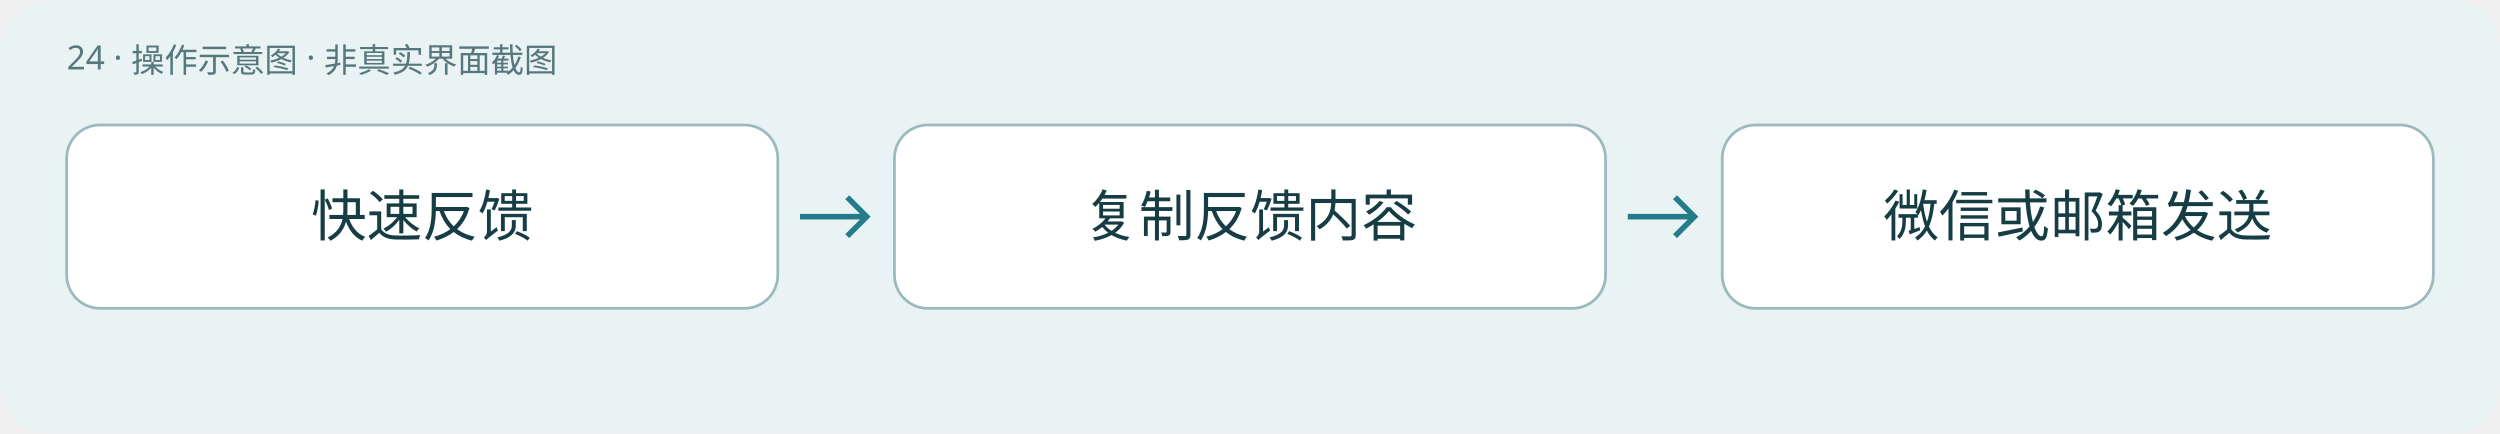
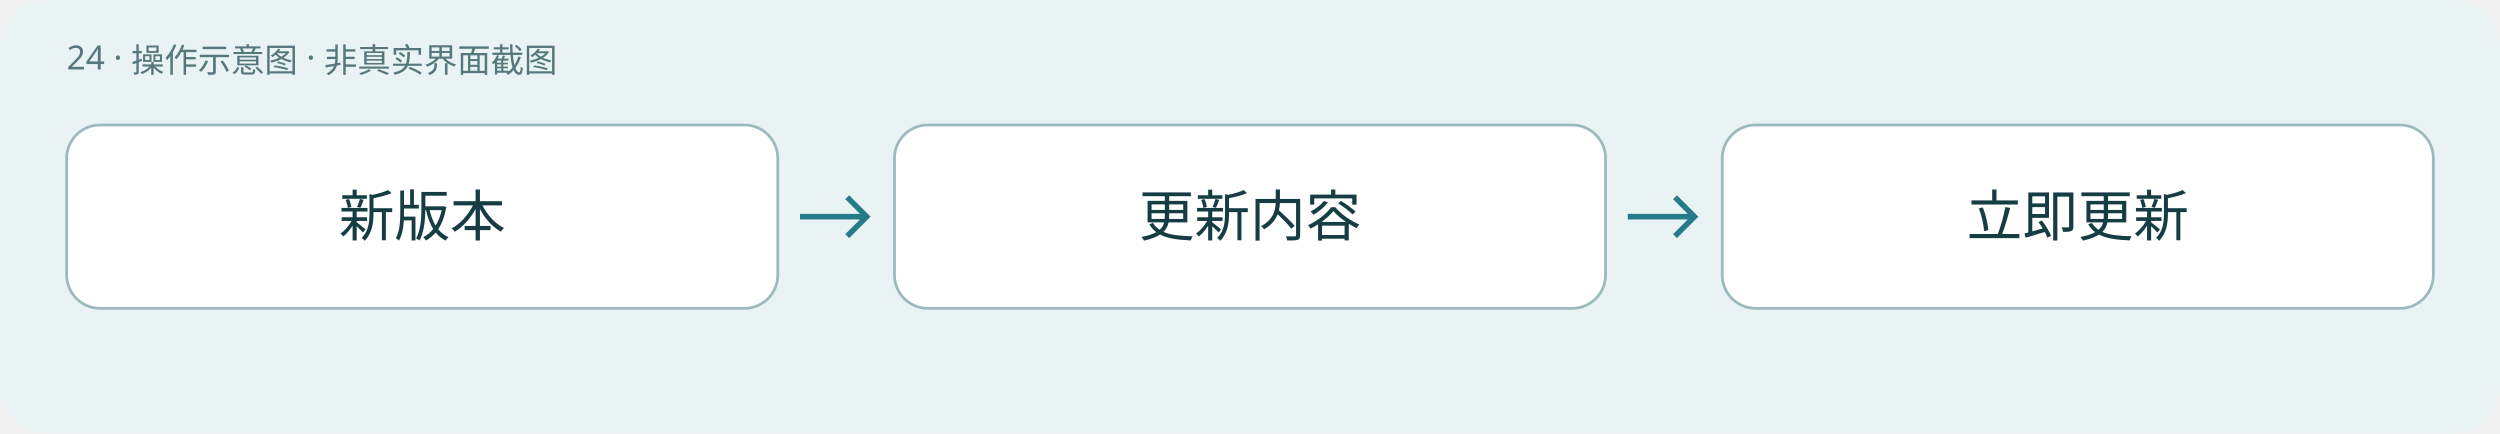
<svg xmlns="http://www.w3.org/2000/svg" viewBox="0 0 900 156" role="img">
  <rect width="900" height="156" rx="18" fill="#eaf3f4" />
  <rect x="24" y="45" width="256" height="66" rx="12" fill="white" stroke="#9cb9bd" />
-   <text x="152" y="85" text-anchor="middle" font-family="Microsoft YaHei,PingFang SC,sans-serif" font-size="20" fill="#163d44">快速反馈</text>
+   <text x="152" y="85" text-anchor="middle" font-family="Microsoft YaHei,PingFang SC,sans-serif" font-size="20" fill="#163d44">新版本</text>
  <path d="M288 78 h24 m-7 -7 7 7 -7 7" fill="none" stroke="#247c8a" stroke-width="2" />
  <rect x="322" y="45" width="256" height="66" rx="12" fill="white" stroke="#9cb9bd" />
-   <text x="450" y="85" text-anchor="middle" font-family="Microsoft YaHei,PingFang SC,sans-serif" font-size="20" fill="#163d44">复制反馈内容</text>
+   <text x="450" y="85" text-anchor="middle" font-family="Microsoft YaHei,PingFang SC,sans-serif" font-size="20" fill="#163d44">更新内容</text>
  <path d="M586 78 h24 m-7 -7 7 7 -7 7" fill="none" stroke="#247c8a" stroke-width="2" />
  <rect x="620" y="45" width="256" height="66" rx="12" fill="white" stroke="#9cb9bd" />
-   <text x="748" y="85" text-anchor="middle" font-family="Microsoft YaHei,PingFang SC,sans-serif" font-size="20" fill="#163d44">微信或邮箱发送</text>
+   <text x="748" y="85" text-anchor="middle" font-family="Microsoft YaHei,PingFang SC,sans-serif" font-size="20" fill="#163d44">立即更新</text>
  <text x="24" y="25" font-family="sans-serif" font-size="12" fill="#55777d">24 · 操作示意图 · 非真实界面截图</text>
</svg>
